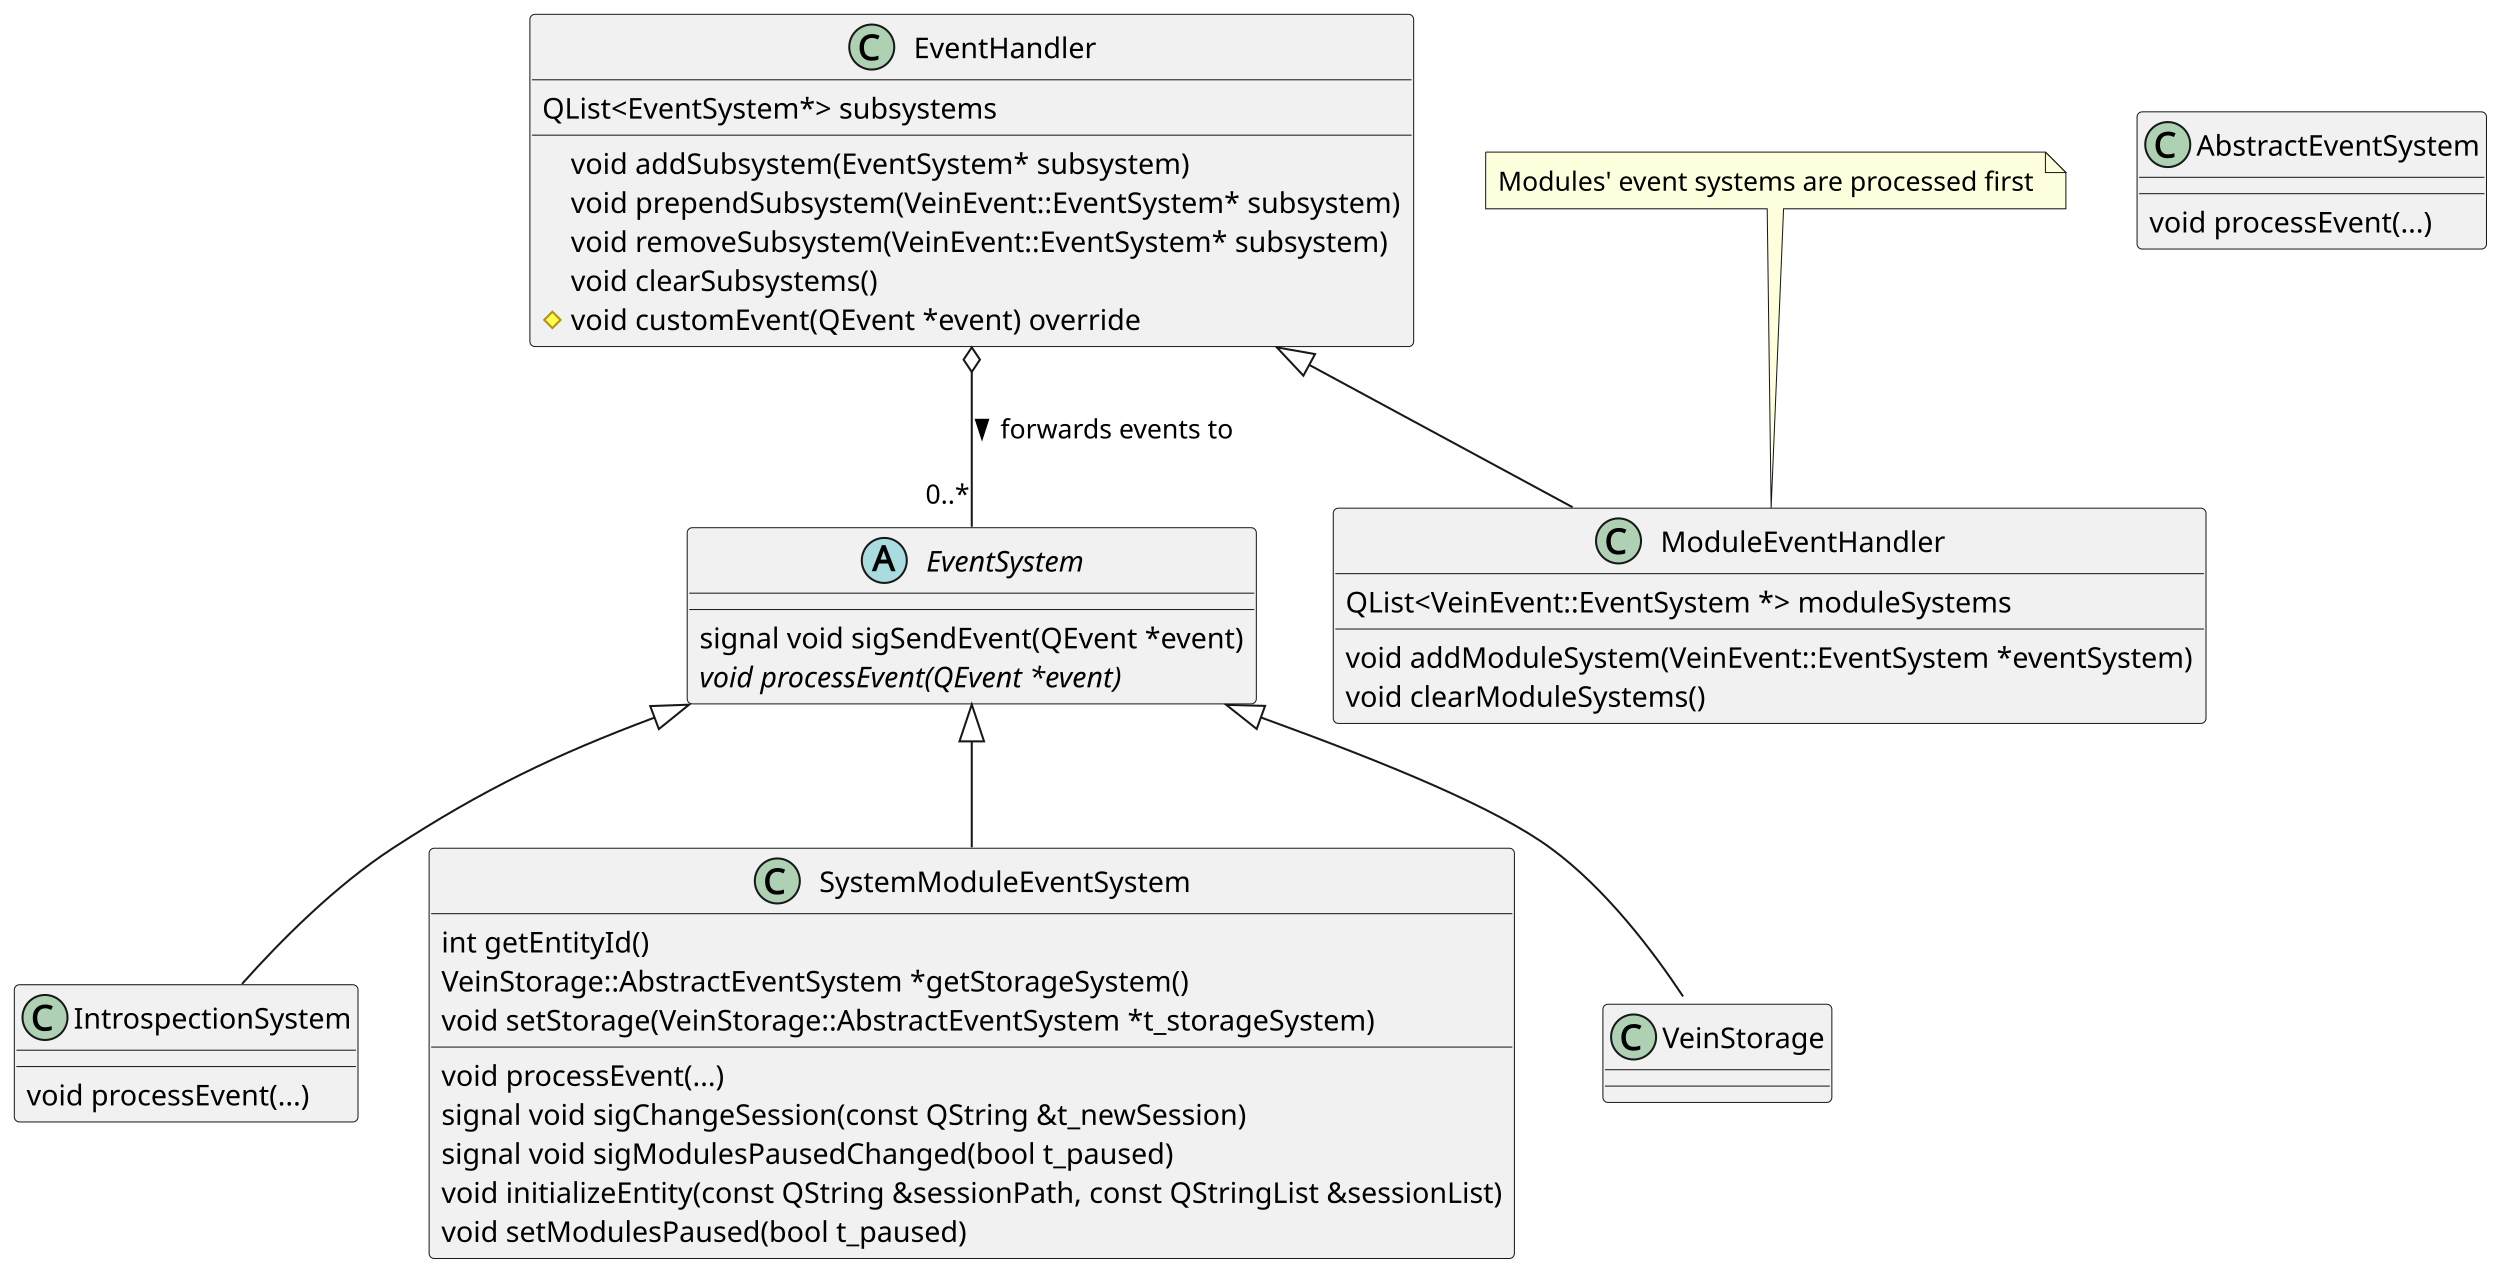
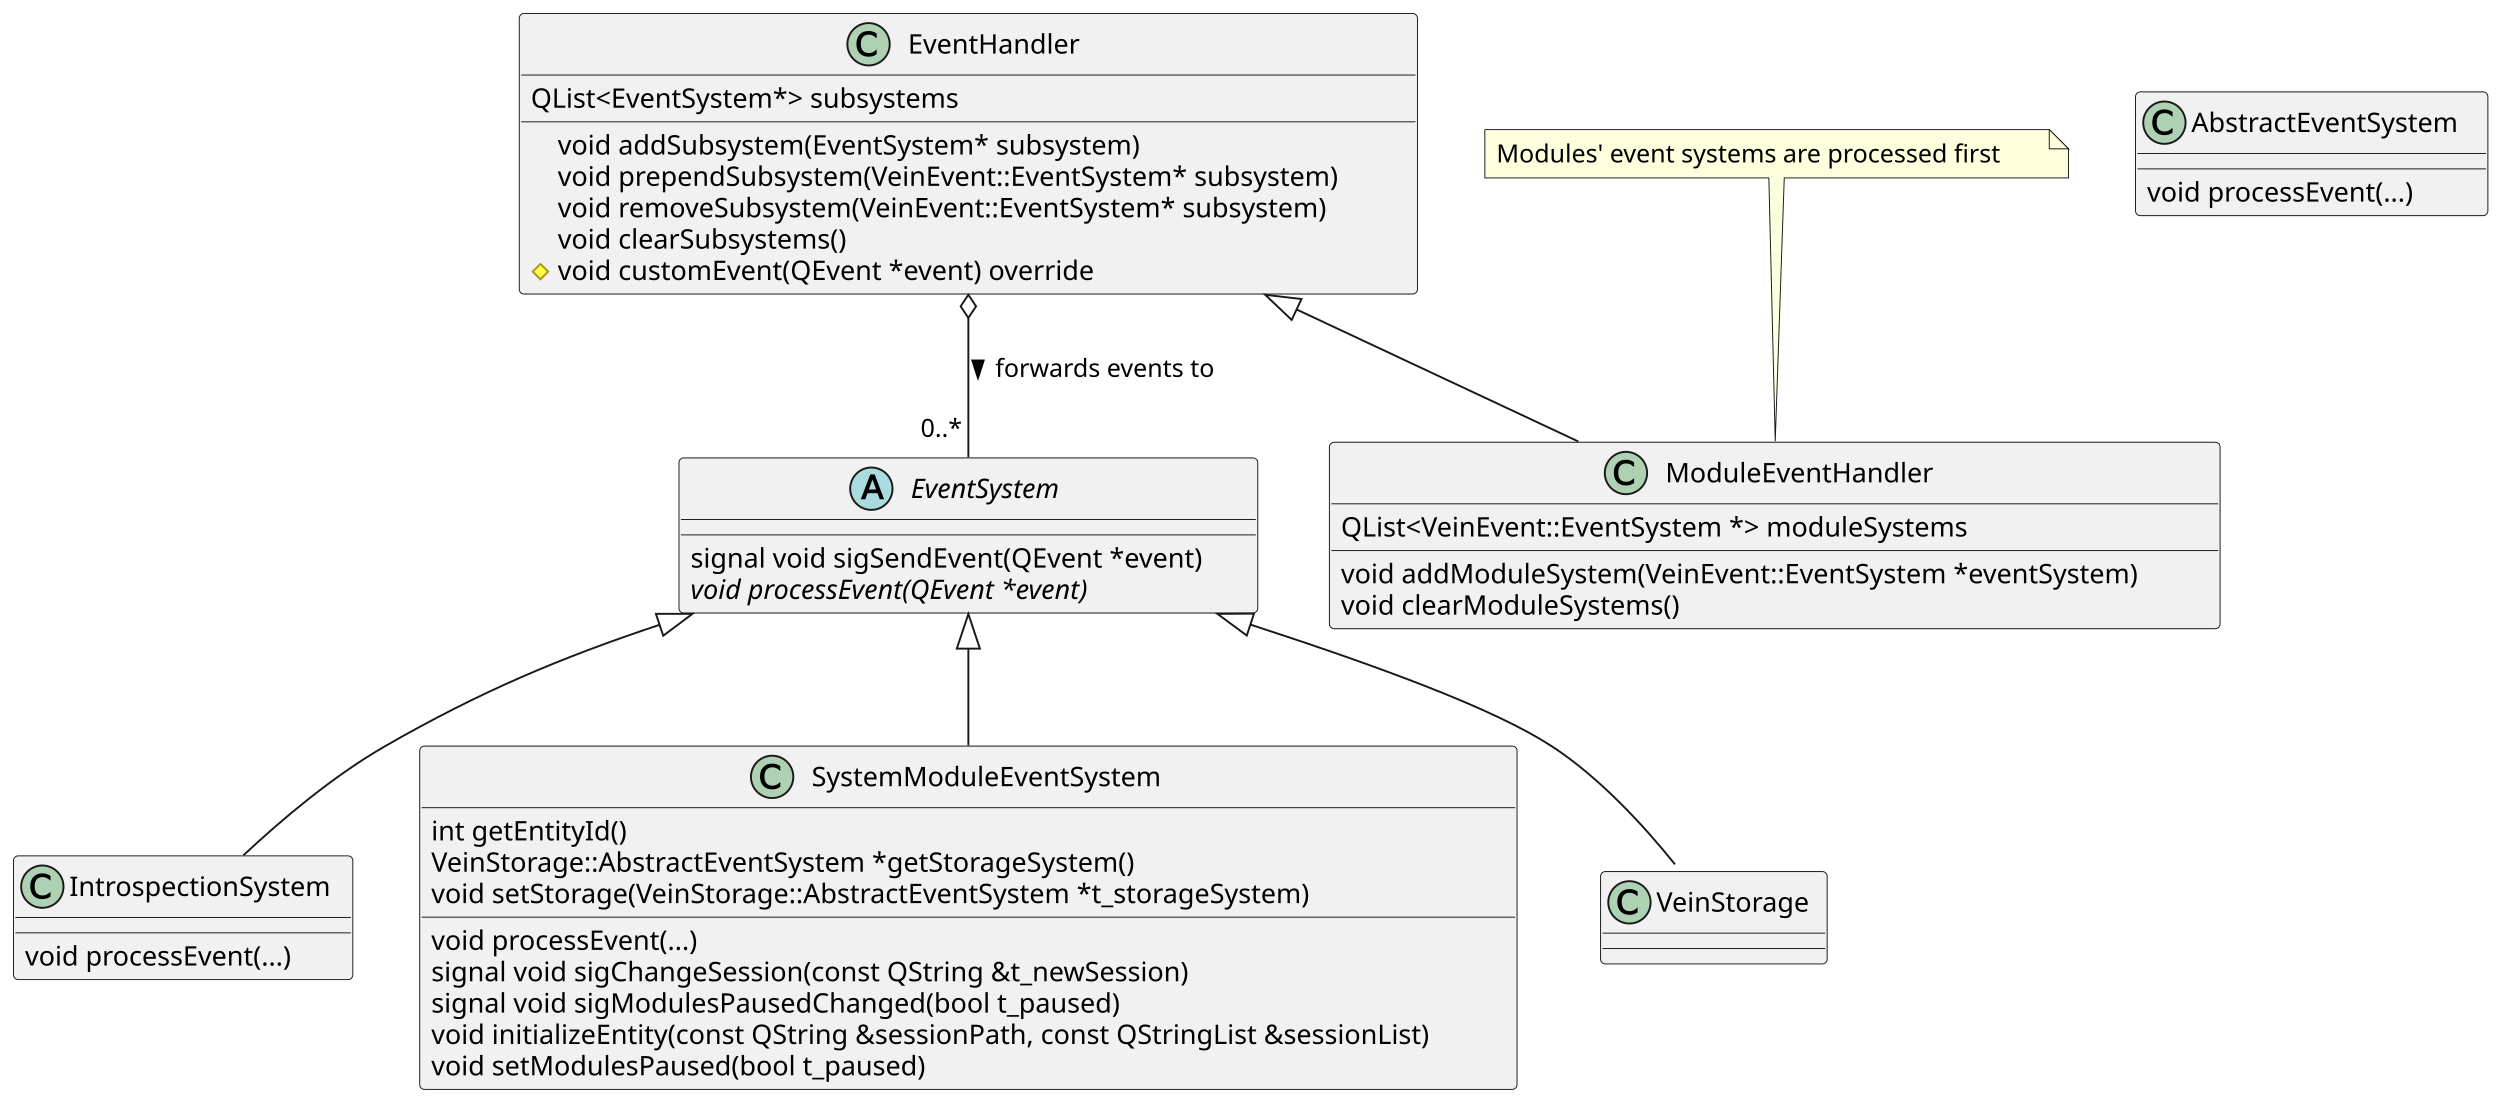
- <svg xmlns="http://www.w3.org/2000/svg" contentStyleType="text/css" data-diagram-type="CLASS" height="622px" preserveAspectRatio="none" style="width:1222px;height:622px;background:#FFFFFF;" version="1.1" viewBox="0 0 1222 622" width="1222px" zoomAndPan="magnify">
+ <svg xmlns="http://www.w3.org/2000/svg" contentStyleType="text/css" data-diagram-type="CLASS" height="573px" preserveAspectRatio="none" style="width:1299px;height:573px;background:#FFFFFF;" version="1.1" viewBox="0 0 1299 573" width="1299px" zoomAndPan="magnify">
  <defs />
  <g>
    <g class="entity" data-qualified-name="EventHandler" data-source-line="2" id="ent0002">
-       <rect fill="#F1F1F1" height="162.407" rx="2.5" ry="2.5" style="stroke:#181818;stroke-width:0.5;" width="431.985" x="259.01" y="7" />
-       <ellipse cx="426.113" cy="23" fill="#ADD1B2" rx="11" ry="11" style="stroke:#181818;stroke-width:1;" />
-       <path d="M426.223,18.531 Q425.301,18.531 424.567,18.844 Q423.848,19.156 423.348,19.75 Q422.848,20.328 422.567,21.203 Q422.301,22.078 422.301,23.172 Q422.301,24.609 422.738,25.656 Q423.192,26.703 424.035,27.25 Q424.895,27.797 426.207,27.797 Q426.988,27.797 427.676,27.672 Q428.379,27.531 429.379,27.219 L429.379,29.094 Q428.52,29.422 427.754,29.547 Q427.004,29.672 425.988,29.672 Q424.067,29.672 422.754,28.875 Q421.457,28.062 420.801,26.594 Q420.145,25.109 420.145,23.141 Q420.145,21.719 420.535,20.547 Q420.942,19.359 421.723,18.484 Q422.504,17.609 423.645,17.141 Q424.785,16.656 426.254,16.656 Q427.207,16.656 428.098,16.859 Q429.004,17.047 429.942,17.516 L429.113,19.297 Q428.332,18.922 427.676,18.734 Q427.02,18.531 426.223,18.531 Z " fill="#000000" />
-       <text fill="#000000" font-family="sans-serif" font-size="14" lengthAdjust="spacing" textLength="89.278" x="446.613" y="28.432">EventHandler</text>
-       <line style="stroke:#181818;stroke-width:0.5;" x1="260.01" x2="689.995" y1="39" y2="39" />
-       <text fill="#000000" font-family="sans-serif" font-size="14" lengthAdjust="spacing" textLength="222.347" x="265.01" y="57.966">QList&lt;EventSystem*&gt; subsystems</text>
-       <line style="stroke:#181818;stroke-width:0.5;" x1="260.01" x2="689.995" y1="66.068" y2="66.068" />
-       <text fill="#000000" font-family="sans-serif" font-size="14" lengthAdjust="spacing" textLength="302.441" x="279.01" y="85.034">void addSubsystem(EventSystem* subsystem)</text>
-       <text fill="#000000" font-family="sans-serif" font-size="14" lengthAdjust="spacing" textLength="405.985" x="279.01" y="104.102">void prependSubsystem(VeinEvent::EventSystem* subsystem)</text>
-       <text fill="#000000" font-family="sans-serif" font-size="14" lengthAdjust="spacing" textLength="400.175" x="279.01" y="123.17">void removeSubsystem(VeinEvent::EventSystem* subsystem)</text>
-       <text fill="#000000" font-family="sans-serif" font-size="14" lengthAdjust="spacing" textLength="149.953" x="279.01" y="142.238">void clearSubsystems()</text>
+       <rect fill="#F1F1F1" height="145.781" rx="2.5" ry="2.5" style="stroke:#181818;stroke-width:0.5;" width="466.699" x="269.81" y="7" />
+       <ellipse cx="451.294" cy="23" fill="#ADD1B2" rx="11" ry="11" style="stroke:#181818;stroke-width:1;" />
+       <path d="M455.528,17.406 L455.528,19.922 Q454.278,18.766 453.356,18.391 Q452.45,18.016 451.419,18.016 Q449.419,18.016 448.356,19.234 Q447.294,20.438 447.294,22.797 Q447.294,25.156 448.356,26.375 Q449.419,27.578 451.419,27.578 Q452.45,27.578 453.356,27.203 Q454.278,26.828 455.528,25.672 L455.528,28.172 Q454.481,28.875 453.466,29.188 Q452.466,29.484 451.31,29.484 Q448.388,29.484 446.685,27.688 Q444.997,25.891 444.997,22.797 Q444.997,19.703 446.685,17.906 Q448.388,16.094 451.31,16.094 Q452.481,16.094 453.481,16.406 Q454.497,16.703 455.528,17.406 Z " fill="#000000" />
+       <text fill="#000000" font-family="sans-serif" font-size="14" lengthAdjust="spacing" textLength="95.231" x="471.794" y="27.847">EventHandler</text>
+       <line style="stroke:#181818;stroke-width:0.5;" x1="270.81" x2="735.509" y1="39" y2="39" />
+       <text fill="#000000" font-family="sans-serif" font-size="14" lengthAdjust="spacing" textLength="245.677" x="275.81" y="55.995">QList&lt;EventSystem*&gt; subsystems</text>
+       <line style="stroke:#181818;stroke-width:0.5;" x1="270.81" x2="735.509" y1="63.297" y2="63.297" />
+       <text fill="#000000" font-family="sans-serif" font-size="14" lengthAdjust="spacing" textLength="328.043" x="289.81" y="80.292">void addSubsystem(EventSystem* subsystem)</text>
+       <text fill="#000000" font-family="sans-serif" font-size="14" lengthAdjust="spacing" textLength="440.699" x="289.81" y="96.589">void prependSubsystem(VeinEvent::EventSystem* subsystem)</text>
+       <text fill="#000000" font-family="sans-serif" font-size="14" lengthAdjust="spacing" textLength="435.654" x="289.81" y="112.886">void removeSubsystem(VeinEvent::EventSystem* subsystem)</text>
+       <text fill="#000000" font-family="sans-serif" font-size="14" lengthAdjust="spacing" textLength="164.09" x="289.81" y="129.183">void clearSubsystems()</text>
      <g data-visibility-modifier="PROTECTED_METHOD">
-         <polygon fill="#FFFF44" points="270.01,152.374,274.01,156.374,270.01,160.374,266.01,156.374" style="stroke:#B38D22;stroke-width:1;" />
+         <polygon fill="#FFFF44" points="280.81,137.133,284.81,141.133,280.81,145.133,276.81,141.133" style="stroke:#B38D22;stroke-width:1;" />
      </g>
-       <text fill="#000000" font-family="sans-serif" font-size="14" lengthAdjust="spacing" textLength="279.229" x="279.01" y="161.305">void customEvent(QEvent *event) override</text>
+       <text fill="#000000" font-family="sans-serif" font-size="14" lengthAdjust="spacing" textLength="301.93" x="289.81" y="145.48">void customEvent(QEvent *event) override</text>
    </g>
    <g class="entity" data-qualified-name="ModuleEventHandler" data-source-line="11" id="ent0003">
-       <rect fill="#F1F1F1" height="105.204" rx="2.5" ry="2.5" style="stroke:#181818;stroke-width:0.5;" width="426.594" x="651.7" y="248.4" />
-       <ellipse cx="791.139" cy="264.4" fill="#ADD1B2" rx="11" ry="11" style="stroke:#181818;stroke-width:1;" />
-       <path d="M791.249,259.931 Q790.327,259.931 789.593,260.244 Q788.874,260.556 788.374,261.15 Q787.874,261.728 787.593,262.603 Q787.327,263.478 787.327,264.572 Q787.327,266.009 787.764,267.056 Q788.218,268.103 789.061,268.65 Q789.921,269.197 791.233,269.197 Q792.014,269.197 792.702,269.072 Q793.405,268.931 794.405,268.619 L794.405,270.494 Q793.546,270.822 792.78,270.947 Q792.03,271.072 791.014,271.072 Q789.093,271.072 787.78,270.275 Q786.483,269.462 785.827,267.994 Q785.171,266.509 785.171,264.541 Q785.171,263.119 785.561,261.947 Q785.968,260.759 786.749,259.884 Q787.53,259.009 788.671,258.541 Q789.811,258.056 791.28,258.056 Q792.233,258.056 793.124,258.259 Q794.03,258.447 794.968,258.916 L794.139,260.697 Q793.358,260.322 792.702,260.134 Q792.046,259.931 791.249,259.931 Z " fill="#000000" />
-       <text fill="#000000" font-family="sans-serif" font-size="14" lengthAdjust="spacing" textLength="139.215" x="811.639" y="269.832">ModuleEventHandler</text>
-       <line style="stroke:#181818;stroke-width:0.5;" x1="652.7" x2="1077.294" y1="280.4" y2="280.4" />
-       <text fill="#000000" font-family="sans-serif" font-size="14" lengthAdjust="spacing" textLength="325.891" x="657.7" y="299.366">QList&lt;VeinEvent::EventSystem *&gt; moduleSystems</text>
-       <line style="stroke:#181818;stroke-width:0.5;" x1="652.7" x2="1077.294" y1="307.468" y2="307.468" />
-       <text fill="#000000" font-family="sans-serif" font-size="14" lengthAdjust="spacing" textLength="414.594" x="657.7" y="326.434">void addModuleSystem(VeinEvent::EventSystem *eventSystem)</text>
-       <text fill="#000000" font-family="sans-serif" font-size="14" lengthAdjust="spacing" textLength="175.923" x="657.7" y="345.502">void clearModuleSystems()</text>
+       <rect fill="#F1F1F1" height="96.891" rx="2.5" ry="2.5" style="stroke:#181818;stroke-width:0.5;" width="462.803" x="690.76" y="229.78" />
+       <ellipse cx="844.842" cy="245.78" fill="#ADD1B2" rx="11" ry="11" style="stroke:#181818;stroke-width:1;" />
+       <path d="M849.076,240.186 L849.076,242.702 Q847.826,241.546 846.904,241.171 Q845.998,240.796 844.967,240.796 Q842.967,240.796 841.904,242.014 Q840.842,243.218 840.842,245.577 Q840.842,247.936 841.904,249.155 Q842.967,250.358 844.967,250.358 Q845.998,250.358 846.904,249.983 Q847.826,249.608 849.076,248.452 L849.076,250.952 Q848.029,251.655 847.014,251.968 Q846.014,252.264 844.858,252.264 Q841.936,252.264 840.233,250.468 Q838.545,248.671 838.545,245.577 Q838.545,242.483 840.233,240.686 Q841.936,238.874 844.858,238.874 Q846.029,238.874 847.029,239.186 Q848.045,239.483 849.076,240.186 Z " fill="#000000" />
+       <text fill="#000000" font-family="sans-serif" font-size="14" lengthAdjust="spacing" textLength="146.139" x="865.342" y="250.627">ModuleEventHandler</text>
+       <line style="stroke:#181818;stroke-width:0.5;" x1="691.76" x2="1152.563" y1="261.78" y2="261.78" />
+       <text fill="#000000" font-family="sans-serif" font-size="14" lengthAdjust="spacing" textLength="359.625" x="696.76" y="278.775">QList&lt;VeinEvent::EventSystem *&gt; moduleSystems</text>
+       <line style="stroke:#181818;stroke-width:0.5;" x1="691.76" x2="1152.563" y1="286.077" y2="286.077" />
+       <text fill="#000000" font-family="sans-serif" font-size="14" lengthAdjust="spacing" textLength="450.803" x="696.76" y="303.072">void addModuleSystem(VeinEvent::EventSystem *eventSystem)</text>
+       <text fill="#000000" font-family="sans-serif" font-size="14" lengthAdjust="spacing" textLength="189.943" x="696.76" y="319.369">void clearModuleSystems()</text>
    </g>
    <g class="entity" data-qualified-name="GMN4" data-source-line="17" id="ent0005">
-       <path d="M726.2,74.35 L726.2,102.056 A0,0 0 0 0 726.2,102.056 L863.81,102.056 L865.73,248.28 L871.81,102.056 L1009.8,102.056 A0,0 0 0 0 1009.8,102.056 L1009.8,84.35 L999.8,74.35 L726.2,74.35 A0,0 0 0 0 726.2,74.35" fill="#FEFFDD" style="stroke:#181818;stroke-width:0.5;" />
-       <path d="M999.8,74.35 L999.8,84.35 L1009.8,84.35 L999.8,74.35" fill="#FEFFDD" style="stroke:#181818;stroke-width:0.5;" />
-       <text fill="#000000" font-family="sans-serif" font-size="13" lengthAdjust="spacing" textLength="262.6" x="732.2" y="93.247">Modules' event systems are processed first</text>
+       <path d="M771.52,67.33 L771.52,92.463 A0,0 0 0 0 771.52,92.463 L919.1,92.463 L922.41,229.29 L927.1,92.463 L1074.8,92.463 A0,0 0 0 0 1074.8,92.463 L1074.8,77.33 L1064.8,67.33 L771.52,67.33 A0,0 0 0 0 771.52,67.33" fill="#FEFFDD" style="stroke:#181818;stroke-width:0.5;" />
+       <path d="M1064.8,67.33 L1064.8,77.33 L1074.8,77.33 L1064.8,67.33" fill="#FEFFDD" style="stroke:#181818;stroke-width:0.5;" />
+       <text fill="#000000" font-family="sans-serif" font-size="13" lengthAdjust="spacing" textLength="282.28" x="777.52" y="84.397">Modules' event systems are processed first</text>
    </g>
    <g class="entity" data-qualified-name="EventSystem" data-source-line="20" id="ent0007">
-       <rect fill="#F1F1F1" height="86.136" rx="2.5" ry="2.5" style="stroke:#181818;stroke-width:0.5;" width="278.195" x="335.9" y="257.94" />
-       <ellipse cx="432.241" cy="273.94" fill="#A9DCDF" rx="11" ry="11" style="stroke:#181818;stroke-width:1;" />
-       <path d="M435.584,279.19 L434.116,275.44 L429.678,275.44 L428.241,279.19 L426.116,279.19 L431.069,266.471 L432.819,266.471 L437.741,279.19 L435.584,279.19 Z M432.241,270.237 Q432.194,270.081 432.069,269.721 Q431.944,269.362 431.834,268.987 Q431.725,268.596 431.928,268.534 Q432.084,268.721 431.991,269.081 Q431.897,269.424 431.803,269.721 Q431.709,270.002 431.631,270.237 L430.397,273.549 L433.475,273.549 L432.241,270.237 Z " fill="#000000" />
-       <text fill="#000000" font-family="sans-serif" font-size="14" font-style="italic" lengthAdjust="spacing" textLength="77.014" x="452.741" y="279.372">EventSystem</text>
-       <line style="stroke:#181818;stroke-width:0.5;" x1="336.9" x2="613.095" y1="289.94" y2="289.94" />
-       <line style="stroke:#181818;stroke-width:0.5;" x1="336.9" x2="613.095" y1="297.94" y2="297.94" />
-       <text fill="#000000" font-family="sans-serif" font-size="14" lengthAdjust="spacing" textLength="266.195" x="341.9" y="316.906">signal void sigSendEvent(QEvent *event)</text>
-       <text fill="#000000" font-family="sans-serif" font-size="14" font-style="italic" lengthAdjust="spacing" textLength="206.541" x="341.9" y="335.974">void processEvent(QEvent *event)</text>
+       <rect fill="#F1F1F1" height="80.594" rx="2.5" ry="2.5" style="stroke:#181818;stroke-width:0.5;" width="300.75" x="352.79" y="237.93" />
+       <ellipse cx="452.759" cy="253.93" fill="#A9DCDF" rx="11" ry="11" style="stroke:#181818;stroke-width:1;" />
+       <path d="M453.337,249.196 L451.431,254.321 L455.243,254.321 L453.337,249.196 Z M452.196,246.508 L454.478,246.508 L459.399,259.43 L457.087,259.43 L455.946,256.258 L450.743,256.258 L449.618,259.43 L447.274,259.43 L452.196,246.508 Z " fill="#000000" />
+       <text fill="#000000" font-family="sans-serif" font-size="14" font-style="italic" lengthAdjust="spacing" textLength="92.312" x="473.259" y="258.777">EventSystem</text>
+       <line style="stroke:#181818;stroke-width:0.5;" x1="353.79" x2="652.54" y1="269.93" y2="269.93" />
+       <line style="stroke:#181818;stroke-width:0.5;" x1="353.79" x2="652.54" y1="277.93" y2="277.93" />
+       <text fill="#000000" font-family="sans-serif" font-size="14" lengthAdjust="spacing" textLength="288.75" x="358.79" y="294.925">signal void sigSendEvent(QEvent *event)</text>
+       <text fill="#000000" font-family="sans-serif" font-size="14" font-style="italic" lengthAdjust="spacing" textLength="241.664" x="358.79" y="311.222">void processEvent(QEvent *event)</text>
    </g>
    <g class="entity" data-qualified-name="IntrospectionSystem" data-source-line="25" id="ent0008">
-       <rect fill="#F1F1F1" height="67.068" rx="2.5" ry="2.5" style="stroke:#181818;stroke-width:0.5;" width="167.995" x="7" y="481.34" />
-       <ellipse cx="22" cy="497.34" fill="#ADD1B2" rx="11" ry="11" style="stroke:#181818;stroke-width:1;" />
-       <path d="M22.109,492.871 Q21.188,492.871 20.453,493.184 Q19.734,493.496 19.234,494.09 Q18.734,494.668 18.453,495.543 Q18.188,496.418 18.188,497.512 Q18.188,498.949 18.625,499.996 Q19.078,501.043 19.922,501.59 Q20.781,502.137 22.094,502.137 Q22.875,502.137 23.562,502.012 Q24.266,501.871 25.266,501.559 L25.266,503.434 Q24.406,503.762 23.641,503.887 Q22.891,504.012 21.875,504.012 Q19.953,504.012 18.641,503.215 Q17.344,502.402 16.688,500.934 Q16.031,499.449 16.031,497.481 Q16.031,496.059 16.422,494.887 Q16.828,493.699 17.609,492.824 Q18.391,491.949 19.531,491.481 Q20.672,490.996 22.141,490.996 Q23.094,490.996 23.984,491.199 Q24.891,491.387 25.828,491.856 L25,493.637 Q24.219,493.262 23.562,493.074 Q22.906,492.871 22.109,492.871 Z " fill="#000000" />
-       <text fill="#000000" font-family="sans-serif" font-size="14" lengthAdjust="spacing" textLength="135.995" x="36" y="502.772">IntrospectionSystem</text>
-       <line style="stroke:#181818;stroke-width:0.5;" x1="8" x2="173.995" y1="513.34" y2="513.34" />
-       <line style="stroke:#181818;stroke-width:0.5;" x1="8" x2="173.995" y1="521.34" y2="521.34" />
-       <text fill="#000000" font-family="sans-serif" font-size="14" lengthAdjust="spacing" textLength="138.488" x="13" y="540.306">void processEvent(...)</text>
+       <rect fill="#F1F1F1" height="64.297" rx="2.5" ry="2.5" style="stroke:#181818;stroke-width:0.5;" width="176.327" x="7" y="444.71" />
+       <ellipse cx="22" cy="460.71" fill="#ADD1B2" rx="11" ry="11" style="stroke:#181818;stroke-width:1;" />
+       <path d="M26.234,455.116 L26.234,457.632 Q24.984,456.476 24.062,456.101 Q23.156,455.726 22.125,455.726 Q20.125,455.726 19.062,456.944 Q18,458.147 18,460.507 Q18,462.866 19.062,464.085 Q20.125,465.288 22.125,465.288 Q23.156,465.288 24.062,464.913 Q24.984,464.538 26.234,463.382 L26.234,465.882 Q25.188,466.585 24.172,466.897 Q23.172,467.194 22.016,467.194 Q19.094,467.194 17.391,465.397 Q15.703,463.601 15.703,460.507 Q15.703,457.413 17.391,455.616 Q19.094,453.804 22.016,453.804 Q23.188,453.804 24.188,454.116 Q25.203,454.413 26.234,455.116 Z " fill="#000000" />
+       <text fill="#000000" font-family="sans-serif" font-size="14" lengthAdjust="spacing" textLength="144.327" x="36" y="465.557">IntrospectionSystem</text>
+       <line style="stroke:#181818;stroke-width:0.5;" x1="8" x2="182.327" y1="476.71" y2="476.71" />
+       <line style="stroke:#181818;stroke-width:0.5;" x1="8" x2="182.327" y1="484.71" y2="484.71" />
+       <text fill="#000000" font-family="sans-serif" font-size="14" lengthAdjust="spacing" textLength="152.565" x="13" y="501.705">void processEvent(...)</text>
    </g>
    <g class="entity" data-qualified-name="AbstractEventSystem" data-source-line="29" id="ent0009">
-       <rect fill="#F1F1F1" height="67.068" rx="2.5" ry="2.5" style="stroke:#181818;stroke-width:0.5;" width="170.796" x="1044.6" y="54.67" />
-       <ellipse cx="1059.6" cy="70.67" fill="#ADD1B2" rx="11" ry="11" style="stroke:#181818;stroke-width:1;" />
-       <path d="M1059.709,66.201 Q1058.787,66.201 1058.053,66.514 Q1057.334,66.826 1056.834,67.42 Q1056.334,67.998 1056.053,68.873 Q1055.787,69.748 1055.787,70.842 Q1055.787,72.279 1056.225,73.326 Q1056.678,74.373 1057.522,74.92 Q1058.381,75.467 1059.694,75.467 Q1060.475,75.467 1061.162,75.342 Q1061.866,75.201 1062.866,74.889 L1062.866,76.764 Q1062.006,77.092 1061.241,77.217 Q1060.491,77.342 1059.475,77.342 Q1057.553,77.342 1056.241,76.545 Q1054.944,75.733 1054.287,74.264 Q1053.631,72.779 1053.631,70.811 Q1053.631,69.389 1054.022,68.217 Q1054.428,67.029 1055.209,66.154 Q1055.991,65.279 1057.131,64.811 Q1058.272,64.326 1059.741,64.326 Q1060.694,64.326 1061.584,64.529 Q1062.491,64.717 1063.428,65.186 L1062.6,66.967 Q1061.819,66.592 1061.162,66.404 Q1060.506,66.201 1059.709,66.201 Z " fill="#000000" />
-       <text fill="#000000" font-family="sans-serif" font-size="14" lengthAdjust="spacing" textLength="138.796" x="1073.6" y="76.102">AbstractEventSystem</text>
-       <line style="stroke:#181818;stroke-width:0.5;" x1="1045.6" x2="1214.396" y1="86.67" y2="86.67" />
-       <line style="stroke:#181818;stroke-width:0.5;" x1="1045.6" x2="1214.396" y1="94.67" y2="94.67" />
-       <text fill="#000000" font-family="sans-serif" font-size="14" lengthAdjust="spacing" textLength="138.488" x="1050.6" y="113.636">void processEvent(...)</text>
+       <rect fill="#F1F1F1" height="64.297" rx="2.5" ry="2.5" style="stroke:#181818;stroke-width:0.5;" width="183.081" x="1109.62" y="47.75" />
+       <ellipse cx="1124.62" cy="63.75" fill="#ADD1B2" rx="11" ry="11" style="stroke:#181818;stroke-width:1;" />
+       <path d="M1128.854,58.156 L1128.854,60.672 Q1127.604,59.516 1126.682,59.141 Q1125.776,58.766 1124.745,58.766 Q1122.745,58.766 1121.682,59.984 Q1120.62,61.188 1120.62,63.547 Q1120.62,65.906 1121.682,67.125 Q1122.745,68.328 1124.745,68.328 Q1125.776,68.328 1126.682,67.953 Q1127.604,67.578 1128.854,66.422 L1128.854,68.922 Q1127.807,69.625 1126.792,69.938 Q1125.792,70.234 1124.636,70.234 Q1121.714,70.234 1120.011,68.438 Q1118.323,66.641 1118.323,63.547 Q1118.323,60.453 1120.011,58.656 Q1121.714,56.844 1124.636,56.844 Q1125.807,56.844 1126.807,57.156 Q1127.823,57.453 1128.854,58.156 Z " fill="#000000" />
+       <text fill="#000000" font-family="sans-serif" font-size="14" lengthAdjust="spacing" textLength="151.081" x="1138.62" y="68.597">AbstractEventSystem</text>
+       <line style="stroke:#181818;stroke-width:0.5;" x1="1110.62" x2="1291.701" y1="79.75" y2="79.75" />
+       <line style="stroke:#181818;stroke-width:0.5;" x1="1110.62" x2="1291.701" y1="87.75" y2="87.75" />
+       <text fill="#000000" font-family="sans-serif" font-size="14" lengthAdjust="spacing" textLength="152.565" x="1115.62" y="104.745">void processEvent(...)</text>
    </g>
    <g class="entity" data-qualified-name="SystemModuleEventSystem" data-source-line="33" id="ent0010">
-       <rect fill="#F1F1F1" height="200.543" rx="2.5" ry="2.5" style="stroke:#181818;stroke-width:0.5;" width="530.488" x="209.75" y="414.61" />
-       <ellipse cx="379.954" cy="430.61" fill="#ADD1B2" rx="11" ry="11" style="stroke:#181818;stroke-width:1;" />
-       <path d="M380.064,426.141 Q379.142,426.141 378.408,426.454 Q377.689,426.766 377.189,427.36 Q376.689,427.938 376.408,428.813 Q376.142,429.688 376.142,430.782 Q376.142,432.219 376.579,433.266 Q377.033,434.313 377.876,434.86 Q378.736,435.407 380.048,435.407 Q380.829,435.407 381.517,435.282 Q382.22,435.141 383.22,434.829 L383.22,436.704 Q382.361,437.032 381.595,437.157 Q380.845,437.282 379.829,437.282 Q377.908,437.282 376.595,436.485 Q375.298,435.673 374.642,434.204 Q373.986,432.719 373.986,430.751 Q373.986,429.329 374.376,428.157 Q374.783,426.969 375.564,426.094 Q376.345,425.219 377.486,424.751 Q378.626,424.266 380.095,424.266 Q381.048,424.266 381.939,424.469 Q382.845,424.657 383.783,425.126 L382.954,426.907 Q382.173,426.532 381.517,426.344 Q380.861,426.141 380.064,426.141 Z " fill="#000000" />
-       <text fill="#000000" font-family="sans-serif" font-size="14" lengthAdjust="spacing" textLength="181.579" x="400.454" y="436.042">SystemModuleEventSystem</text>
-       <line style="stroke:#181818;stroke-width:0.5;" x1="210.75" x2="739.238" y1="446.61" y2="446.61" />
-       <text fill="#000000" font-family="sans-serif" font-size="14" lengthAdjust="spacing" textLength="101.57" x="215.75" y="465.576">int getEntityId()</text>
-       <text fill="#000000" font-family="sans-serif" font-size="14" lengthAdjust="spacing" textLength="366.449" x="215.75" y="484.644">VeinStorage::AbstractEventSystem *getStorageSystem()</text>
-       <text fill="#000000" font-family="sans-serif" font-size="14" lengthAdjust="spacing" textLength="457.63" x="215.75" y="503.712">void setStorage(VeinStorage::AbstractEventSystem *t_storageSystem)</text>
-       <line style="stroke:#181818;stroke-width:0.5;" x1="210.75" x2="739.238" y1="511.814" y2="511.814" />
-       <text fill="#000000" font-family="sans-serif" font-size="14" lengthAdjust="spacing" textLength="138.488" x="215.75" y="530.78">void processEvent(...)</text>
-       <text fill="#000000" font-family="sans-serif" font-size="14" lengthAdjust="spacing" textLength="393.707" x="215.75" y="549.848">signal void sigChangeSession(const QString &amp;t_newSession)</text>
-       <text fill="#000000" font-family="sans-serif" font-size="14" lengthAdjust="spacing" textLength="357.811" x="215.75" y="568.915">signal void sigModulesPausedChanged(bool t_paused)</text>
-       <text fill="#000000" font-family="sans-serif" font-size="14" lengthAdjust="spacing" textLength="518.488" x="215.75" y="587.983">void initializeEntity(const QString &amp;sessionPath, const QStringList &amp;sessionList)</text>
-       <text fill="#000000" font-family="sans-serif" font-size="14" lengthAdjust="spacing" textLength="256.731" x="215.75" y="607.051">void setModulesPaused(bool t_paused)</text>
+       <rect fill="#F1F1F1" height="178.375" rx="2.5" ry="2.5" style="stroke:#181818;stroke-width:0.5;" width="570.175" x="218.08" y="387.67" />
+       <ellipse cx="401.204" cy="403.67" fill="#ADD1B2" rx="11" ry="11" style="stroke:#181818;stroke-width:1;" />
+       <path d="M405.439,398.076 L405.439,400.592 Q404.189,399.436 403.267,399.061 Q402.361,398.686 401.329,398.686 Q399.329,398.686 398.267,399.904 Q397.204,401.108 397.204,403.467 Q397.204,405.826 398.267,407.045 Q399.329,408.248 401.329,408.248 Q402.361,408.248 403.267,407.873 Q404.189,407.498 405.439,406.342 L405.439,408.842 Q404.392,409.545 403.376,409.858 Q402.376,410.154 401.22,410.154 Q398.298,410.154 396.595,408.358 Q394.908,406.561 394.908,403.467 Q394.908,400.373 396.595,398.576 Q398.298,396.764 401.22,396.764 Q402.392,396.764 403.392,397.076 Q404.408,397.373 405.439,398.076 Z " fill="#000000" />
+       <text fill="#000000" font-family="sans-serif" font-size="14" lengthAdjust="spacing" textLength="195.426" x="421.704" y="408.517">SystemModuleEventSystem</text>
+       <line style="stroke:#181818;stroke-width:0.5;" x1="219.08" x2="787.255" y1="419.67" y2="419.67" />
+       <text fill="#000000" font-family="sans-serif" font-size="14" lengthAdjust="spacing" textLength="110.503" x="224.08" y="436.665">int getEntityId()</text>
+       <text fill="#000000" font-family="sans-serif" font-size="14" lengthAdjust="spacing" textLength="398.59" x="224.08" y="452.962">VeinStorage::AbstractEventSystem *getStorageSystem()</text>
+       <text fill="#000000" font-family="sans-serif" font-size="14" lengthAdjust="spacing" textLength="496.747" x="224.08" y="469.259">void setStorage(VeinStorage::AbstractEventSystem *t_storageSystem)</text>
+       <line style="stroke:#181818;stroke-width:0.5;" x1="219.08" x2="787.255" y1="476.561" y2="476.561" />
+       <text fill="#000000" font-family="sans-serif" font-size="14" lengthAdjust="spacing" textLength="152.565" x="224.08" y="493.556">void processEvent(...)</text>
+       <text fill="#000000" font-family="sans-serif" font-size="14" lengthAdjust="spacing" textLength="423.329" x="224.08" y="509.853">signal void sigChangeSession(const QString &amp;t_newSession)</text>
+       <text fill="#000000" font-family="sans-serif" font-size="14" lengthAdjust="spacing" textLength="380.29" x="224.08" y="526.149">signal void sigModulesPausedChanged(bool t_paused)</text>
+       <text fill="#000000" font-family="sans-serif" font-size="14" lengthAdjust="spacing" textLength="558.175" x="224.08" y="542.446">void initializeEntity(const QString &amp;sessionPath, const QStringList &amp;sessionList)</text>
+       <text fill="#000000" font-family="sans-serif" font-size="14" lengthAdjust="spacing" textLength="273.267" x="224.08" y="558.743">void setModulesPaused(bool t_paused)</text>
    </g>
    <g class="entity" data-qualified-name="VeinStorage" data-source-line="51" id="ent0014">
-       <rect fill="#F1F1F1" height="48" rx="2.5" ry="2.5" style="stroke:#181818;stroke-width:0.5;" width="111.912" x="783.5" y="490.88" />
-       <ellipse cx="798.5" cy="506.88" fill="#ADD1B2" rx="11" ry="11" style="stroke:#181818;stroke-width:1;" />
-       <path d="M798.609,502.411 Q797.688,502.411 796.953,502.724 Q796.234,503.036 795.734,503.63 Q795.234,504.208 794.953,505.083 Q794.688,505.958 794.688,507.052 Q794.688,508.489 795.125,509.536 Q795.578,510.583 796.422,511.13 Q797.281,511.677 798.594,511.677 Q799.375,511.677 800.062,511.552 Q800.766,511.411 801.766,511.099 L801.766,512.974 Q800.906,513.302 800.141,513.427 Q799.391,513.552 798.375,513.552 Q796.453,513.552 795.141,512.755 Q793.844,511.942 793.188,510.474 Q792.531,508.989 792.531,507.021 Q792.531,505.599 792.922,504.427 Q793.328,503.239 794.109,502.364 Q794.891,501.489 796.031,501.021 Q797.172,500.536 798.641,500.536 Q799.594,500.536 800.484,500.739 Q801.391,500.927 802.328,501.396 L801.5,503.177 Q800.719,502.802 800.062,502.614 Q799.406,502.411 798.609,502.411 Z " fill="#000000" />
-       <text fill="#000000" font-family="sans-serif" font-size="14" lengthAdjust="spacing" textLength="79.912" x="812.5" y="512.312">VeinStorage</text>
-       <line style="stroke:#181818;stroke-width:0.5;" x1="784.5" x2="894.412" y1="522.88" y2="522.88" />
-       <line style="stroke:#181818;stroke-width:0.5;" x1="784.5" x2="894.412" y1="530.88" y2="530.88" />
+       <rect fill="#F1F1F1" height="48" rx="2.5" ry="2.5" style="stroke:#181818;stroke-width:0.5;" width="117.73" x="831.66" y="452.86" />
+       <ellipse cx="846.66" cy="468.86" fill="#ADD1B2" rx="11" ry="11" style="stroke:#181818;stroke-width:1;" />
+       <path d="M850.894,463.266 L850.894,465.782 Q849.644,464.626 848.722,464.251 Q847.816,463.876 846.785,463.876 Q844.785,463.876 843.722,465.094 Q842.66,466.298 842.66,468.657 Q842.66,471.016 843.722,472.235 Q844.785,473.438 846.785,473.438 Q847.816,473.438 848.722,473.063 Q849.644,472.688 850.894,471.532 L850.894,474.032 Q849.847,474.735 848.832,475.048 Q847.832,475.344 846.676,475.344 Q843.754,475.344 842.051,473.548 Q840.363,471.751 840.363,468.657 Q840.363,465.563 842.051,463.766 Q843.754,461.954 846.676,461.954 Q847.847,461.954 848.847,462.266 Q849.863,462.563 850.894,463.266 Z " fill="#000000" />
+       <text fill="#000000" font-family="sans-serif" font-size="14" lengthAdjust="spacing" textLength="85.73" x="860.66" y="473.707">VeinStorage</text>
+       <line style="stroke:#181818;stroke-width:0.5;" x1="832.66" x2="948.389" y1="484.86" y2="484.86" />
+       <line style="stroke:#181818;stroke-width:0.5;" x1="832.66" x2="948.389" y1="492.86" y2="492.86" />
    </g>
    <g class="link" data-entity-1="ent0002" data-entity-2="ent0003" data-link-type="extension" data-source-line="46" id="lnk11">
-       <path codeLine="46" d="M639.945,178.359 C688.435,204.569 725.1,224.39 768.68,247.94" fill="none" id="EventHandler-backto-ModuleEventHandler" style="stroke:#181818;stroke-width:1;" />
-       <polygon fill="none" points="624.11,169.8,637.092,183.637,642.798,173.081,624.11,169.8" style="stroke:#181818;stroke-width:1;" />
+       <path codeLine="46" d="M673.699,160.807 C727.949,186.227 771.23,206.5 820.11,229.41" fill="none" id="EventHandler-backto-ModuleEventHandler" style="stroke:#181818;stroke-width:1;" />
+       <polygon fill="none" points="657.4,153.17,671.154,166.24,676.245,155.374,657.4,153.17" style="stroke:#181818;stroke-width:1;" />
    </g>
    <g class="link" data-entity-1="ent0002" data-entity-2="ent0007" data-link-type="aggregation" data-source-line="47" id="lnk12">
-       <path codeLine="47" d="M475,181.8 C475,211.67 475,232.36 475,257.51" fill="none" id="EventHandler-backto-EventSystem" style="stroke:#181818;stroke-width:1;" />
-       <polygon fill="none" points="475,169.8,471,175.8,475,181.8,479,175.8,475,169.8" style="stroke:#181818;stroke-width:1;" />
-       <polygon fill="#000000" points="480,214.253,482.939,205.208,477.061,205.208,480,214.253" style="stroke:#000000;stroke-width:1;" />
-       <text fill="#000000" font-family="sans-serif" font-size="13" lengthAdjust="spacing" textLength="114.348" x="489" y="214.297">forwards events to</text>
-       <text fill="#000000" font-family="sans-serif" font-size="13" lengthAdjust="spacing" textLength="21.567" x="452.372" y="246.176">0..*</text>
+       <path codeLine="47" d="M503.16,165.17 C503.16,193.7 503.16,213.39 503.16,237.59" fill="none" id="EventHandler-backto-EventSystem" style="stroke:#181818;stroke-width:1;" />
+       <polygon fill="none" points="503.16,153.17,499.16,159.17,503.16,165.17,507.16,159.17,503.16,153.17" style="stroke:#181818;stroke-width:1;" />
+       <polygon fill="#000000" points="508.16,196.346,511.099,187.301,505.221,187.301,508.16,196.346" style="stroke:#000000;stroke-width:1;" />
+       <text fill="#000000" font-family="sans-serif" font-size="13" lengthAdjust="spacing" textLength="121.957" x="517.16" y="195.847">forwards events to</text>
+       <text fill="#000000" font-family="sans-serif" font-size="13" lengthAdjust="spacing" textLength="23.036" x="478.329" y="226.996">0..*</text>
    </g>
    <g class="link" data-entity-1="ent0007" data-entity-2="ent0008" data-link-type="extension" data-source-line="50" id="lnk13">
-       <path codeLine="50" d="M319.939,350.751 C272.039,368.651 236.18,385.8 192,414.61 C163.99,432.87 137.23,459.74 118.31,480.93" fill="none" id="EventSystem-backto-IntrospectionSystem" style="stroke:#181818;stroke-width:1;" />
-       <polygon fill="none" points="336.8,344.45,317.839,345.13,322.039,356.371,336.8,344.45" style="stroke:#181818;stroke-width:1;" />
+       <path codeLine="50" d="M342.716,324.64 C290.656,342.02 249.59,359.3 200.16,387.67 C173.12,403.2 146.26,425.93 126.47,444.42" fill="none" id="EventSystem-backto-IntrospectionSystem" style="stroke:#181818;stroke-width:1;" />
+       <polygon fill="none" points="359.79,318.94,340.816,318.949,344.616,330.331,359.79,318.94" style="stroke:#181818;stroke-width:1;" />
    </g>
    <g class="link" data-entity-1="ent0007" data-entity-2="ent0014" data-link-type="extension" data-source-line="51" id="lnk15">
-       <path codeLine="51" d="M616.317,350.679 C679.347,373.589 731.18,394.95 758,414.61 C784.91,434.33 808.09,465.02 822.68,487.06" fill="none" id="EventSystem-backto-VeinStorage" style="stroke:#181818;stroke-width:1;" />
-       <polygon fill="none" points="599.4,344.53,614.268,356.318,618.367,345.04,599.4,344.53" style="stroke:#181818;stroke-width:1;" />
+       <path codeLine="51" d="M649.694,324.538 C717.844,346.748 776.25,368.22 806.16,387.67 C831.51,404.16 854.75,429.75 870.33,449.12" fill="none" id="EventSystem-backto-VeinStorage" style="stroke:#181818;stroke-width:1;" />
+       <polygon fill="none" points="632.58,318.96,647.835,330.242,651.553,318.833,632.58,318.96" style="stroke:#181818;stroke-width:1;" />
    </g>
    <g class="link" data-entity-1="ent0007" data-entity-2="ent0010" data-link-type="extension" data-source-line="52" id="lnk16">
-       <path codeLine="52" d="M475,362.37 C475,382.54 475,389.58 475,414.18" fill="none" id="EventSystem-backto-SystemModuleEventSystem" style="stroke:#181818;stroke-width:1;" />
-       <polygon fill="none" points="475,344.37,469,362.37,481,362.37,475,344.37" style="stroke:#181818;stroke-width:1;" />
+       <path codeLine="52" d="M503.16,337.02 C503.16,356.77 503.16,363.48 503.16,387.4" fill="none" id="EventSystem-backto-SystemModuleEventSystem" style="stroke:#181818;stroke-width:1;" />
+       <polygon fill="none" points="503.16,319.02,497.16,337.02,509.16,337.02,503.16,319.02" style="stroke:#181818;stroke-width:1;" />
    </g>
  </g>
</svg>
